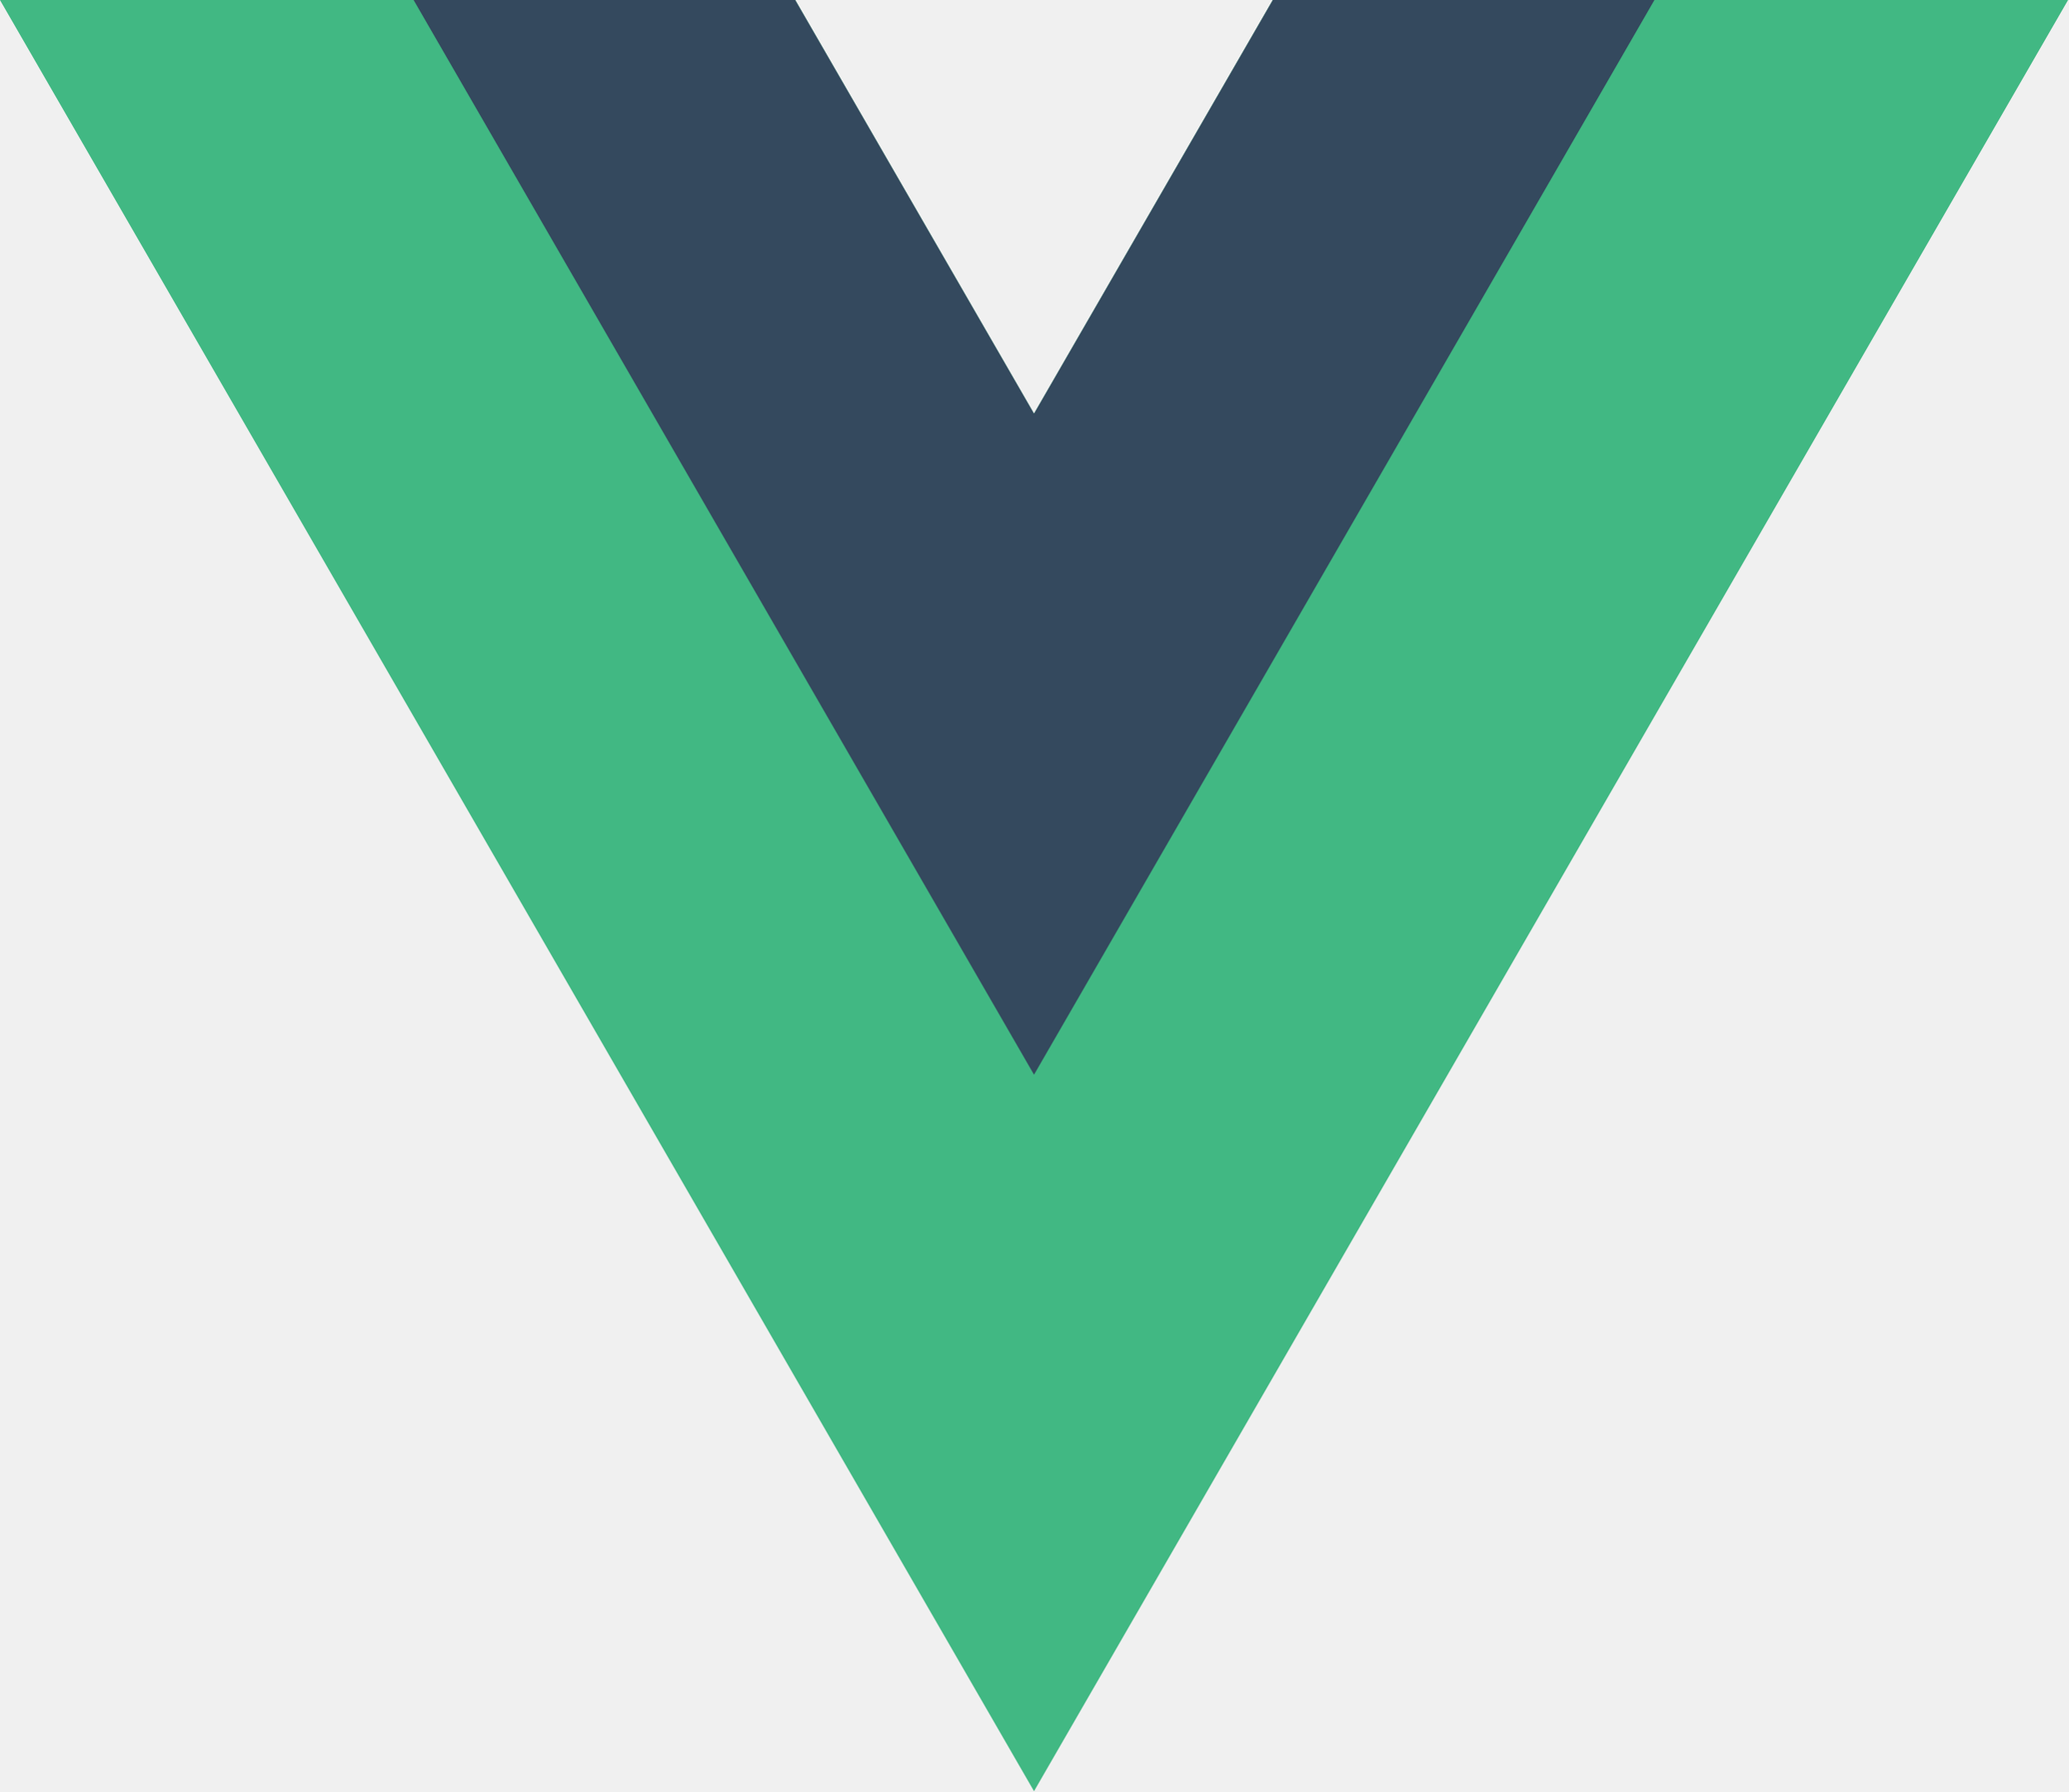
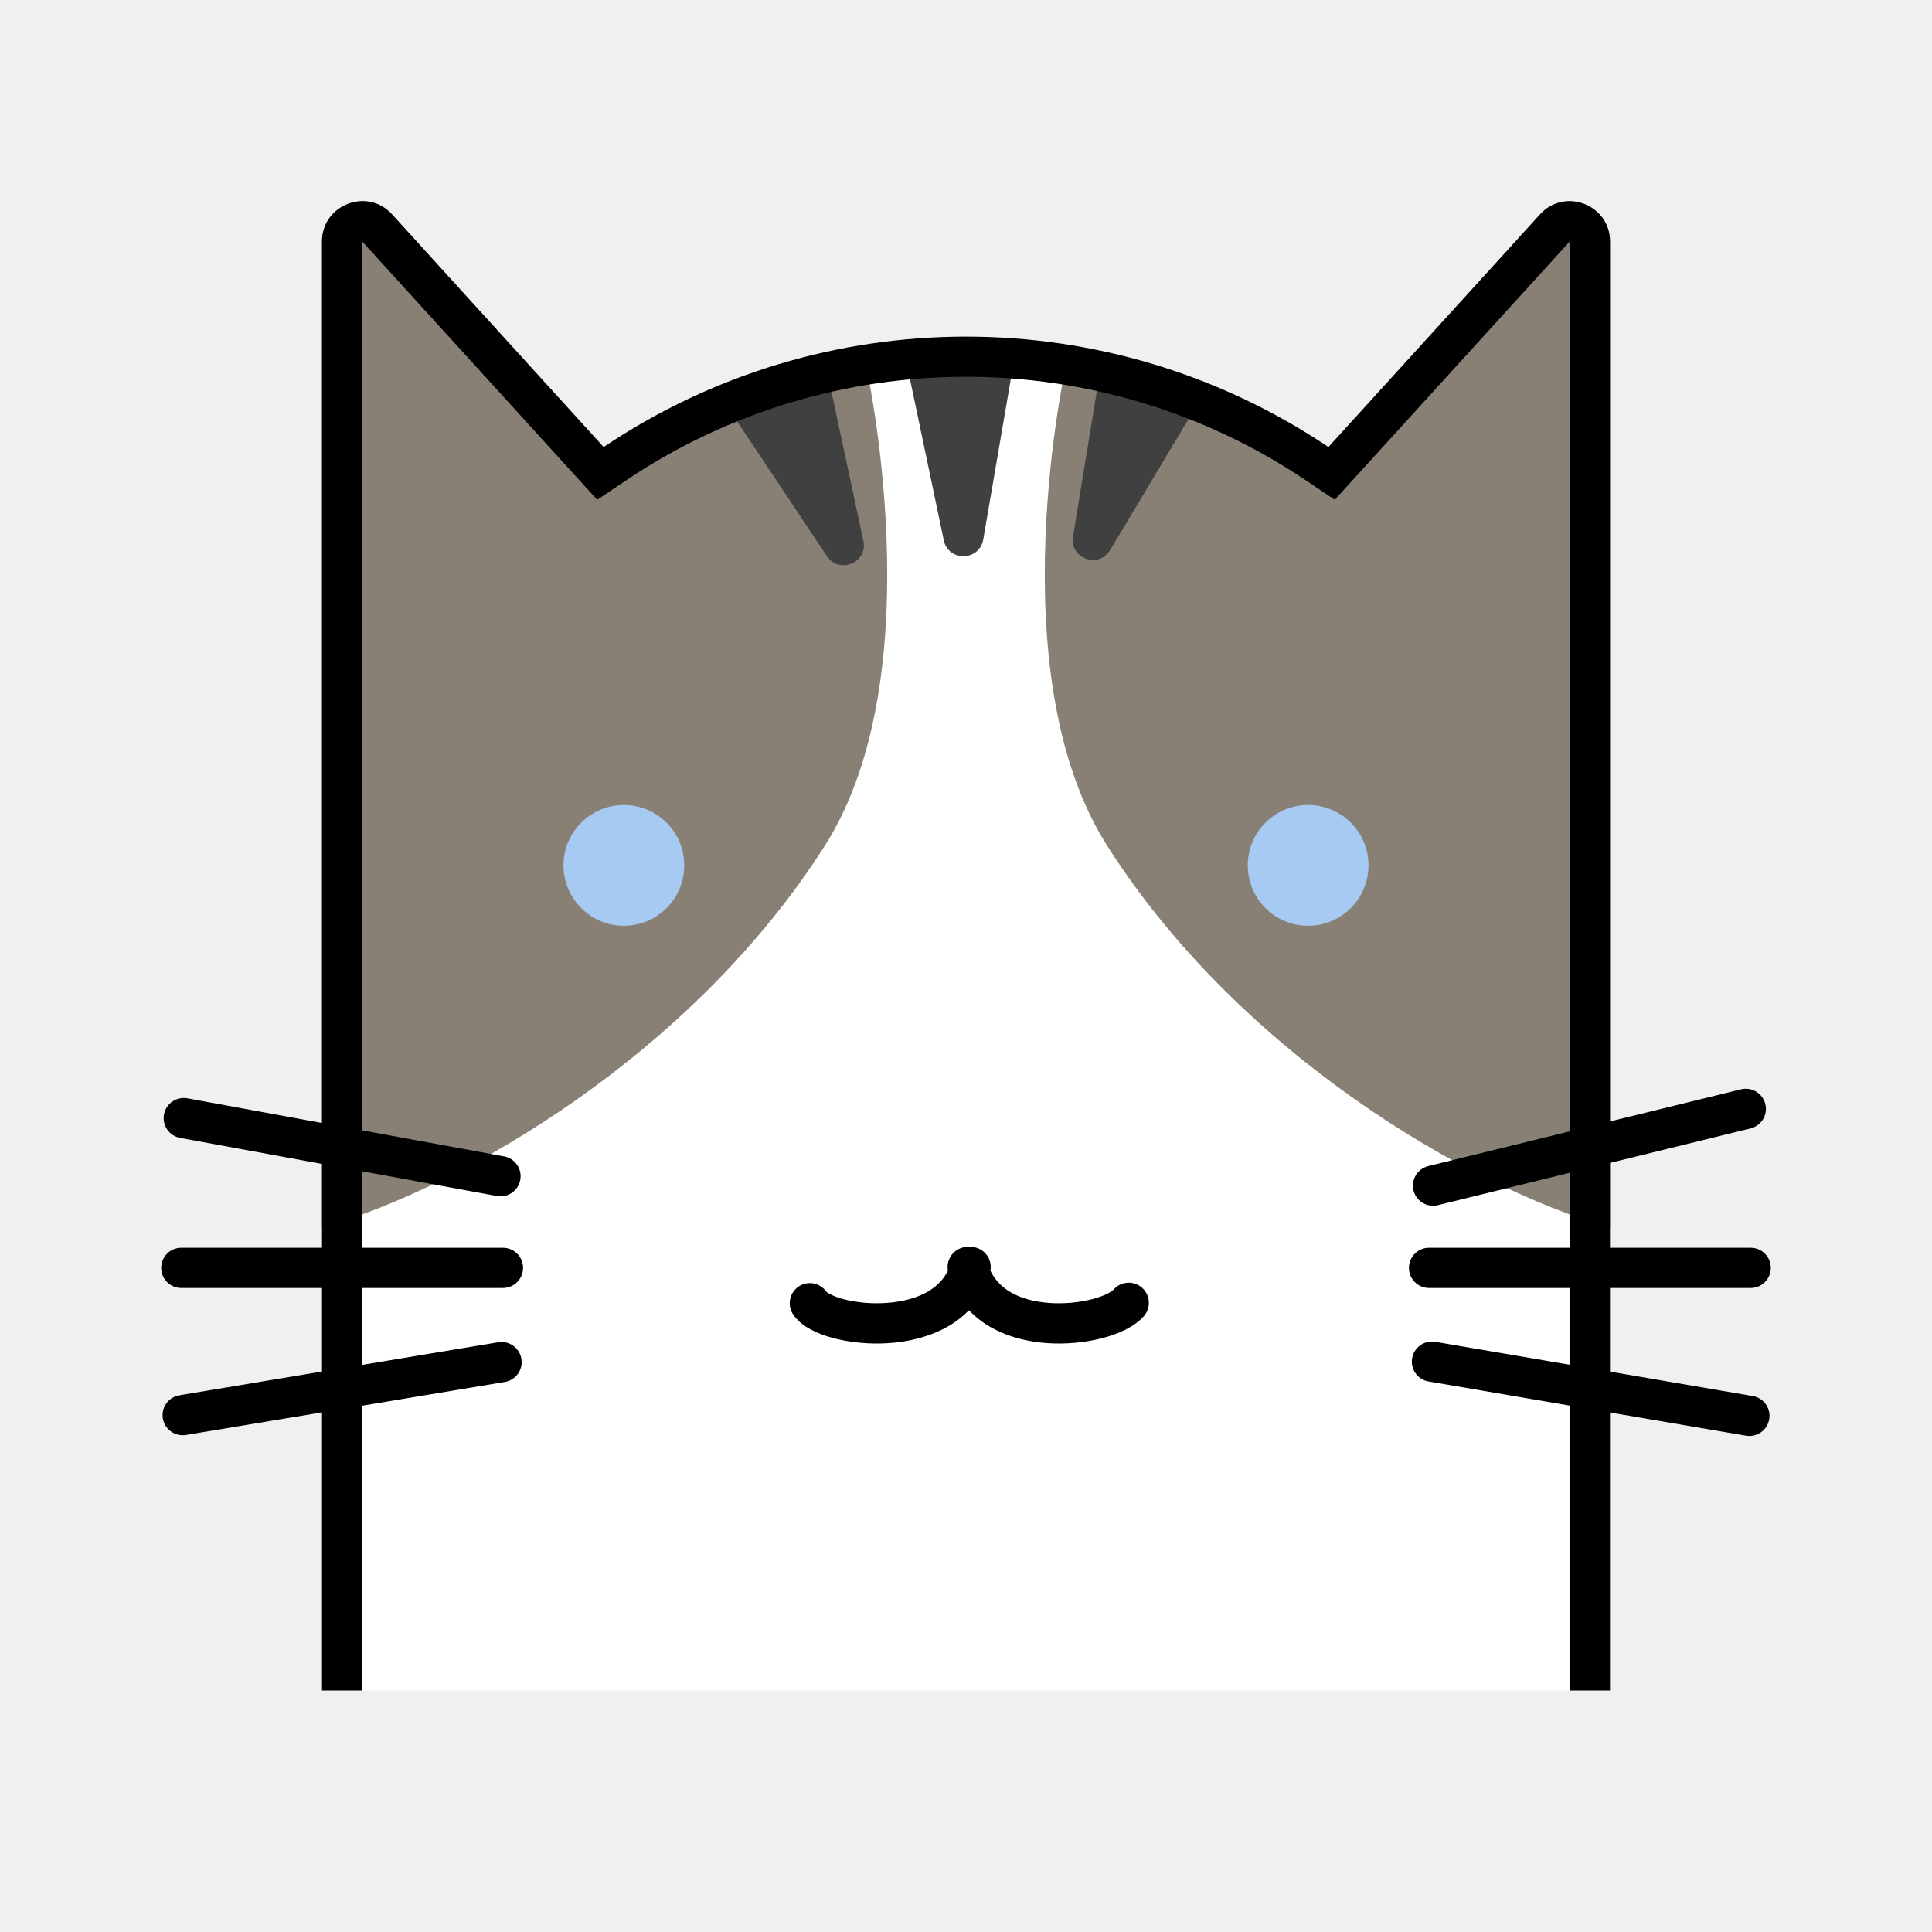
- <svg xmlns="http://www.w3.org/2000/svg" viewBox="0 0 261.76 226.69">
-   <path d="M161.096.001l-30.225 52.351L100.647.001H-.005l130.877 226.688L261.749.001z" fill="#41b883" />
-   <path d="M161.096.001l-30.225 52.351L100.647.001H52.346l78.526 136.01L209.398.001z" fill="#34495e" />
+ <svg xmlns="http://www.w3.org/2000/svg" t="1763608989657" class="icon" viewBox="0 0 1024 1024" version="1.1" p-id="2549" width="256" height="256">
+   <path d="M170.667 410.539V127.787c0-19.328 24.107-28.48 37.184-14.101l112.064 123.179a344.491 344.491 0 0 1 384.149 0l112.085-123.179C829.227 99.328 853.333 108.48 853.333 127.787V896H170.667V410.539z" fill="#FFFFFF" p-id="2550" />
+   <path d="M853.333 413.781V128.043c0-19.541-24.107-28.8-37.184-14.272l-112.064 124.523a341.184 341.184 0 0 0-61.461-33.195C601.216 187.947 610.133 192 565.333 192c0 0-37.035 163.968 21.333 256 70.059 110.443 192 181.333 266.667 202.667V413.781zM170.667 413.781V128.043c0-19.541 24.107-28.8 37.184-14.272l112.064 124.523a341.184 341.184 0 0 1 61.461-33.195C422.784 187.947 413.867 192 458.667 192c0 0 37.035 163.968-21.333 256-70.059 110.443-192 181.333-266.667 202.667V413.781z" fill="#888074" p-id="2551" />
+   <path d="M438.315 294.805L384 213.333l53.333-21.333 20.267 94.656c2.475 11.499-12.757 17.92-19.285 8.149zM500.203 286.293l-20.096-95.829 57.429 0.043-16.384 95.403c-2.005 11.605-18.56 11.904-20.949 0.384zM568.725 284.373L584.533 187.733l53.547 20.779-49.707 83.051c-6.037 10.091-21.568 4.416-19.669-7.189z" fill="#404040" p-id="2552" />
+   <path d="M362.667 458.667a32 32 0 1 1-64 0 32 32 0 0 1 64 0zM725.333 458.667a32 32 0 1 1-64 0 32 32 0 0 1 64 0z" fill="#A7CAF3" p-id="2553" />
+   <path d="M524.928 673.536a10.667 10.667 0 0 0-11.264-12.629 10.667 10.667 0 0 0-11.243 12.587c-5.12 10.453-17.109 15.957-32.341 17.067a72.043 72.043 0 0 1-22.933-1.941 34.219 34.219 0 0 1-7.36-2.773c-1.109-0.597-1.6-1.003-1.707-1.109h-0.021a10.667 10.667 0 0 0-18.048 11.349c2.432 3.989 6.251 6.699 9.6 8.533 3.563 1.92 7.723 3.456 12.075 4.608 8.725 2.304 19.307 3.413 29.952 2.624 14.229-1.045 30.72-5.76 41.941-17.408 10.837 11.563 26.773 16.363 40.853 17.408 10.475 0.789 20.949-0.32 29.781-2.603 8.235-2.133 17.024-5.845 22.123-11.755a10.667 10.667 0 0 0-16.192-13.909c-0.683 0.811-4.139 3.157-11.307 5.013-6.613 1.707-14.72 2.581-22.827 1.984-14.592-1.109-26.048-6.507-31.083-17.067z" fill="#000000" p-id="2554" />
+   <path d="M316.544 264.896l15.296-10.304a323.157 323.157 0 0 1 360.32 0l15.296 10.304L832 127.979v471.659l-74.752 18.347a10.667 10.667 0 1 0 5.077 20.715L832 621.589V661.333h-74.667a10.667 10.667 0 0 0 0 21.333H832v40.683l-71.659-12.224a10.667 10.667 0 0 0-3.584 21.013l75.243 12.864V896H192v-150.955l75.264-12.523a10.667 10.667 0 1 0-3.499-21.035L192 723.413V682.667h74.667a10.667 10.667 0 0 0 0-21.333H192v-40.533l71.339 13.099a10.667 10.667 0 1 0 3.84-20.992L192 599.104V128l124.544 136.917zM853.333 594.389V128c0-19.499-24-28.8-37.12-14.357l-112.128 123.285a344.512 344.512 0 0 0-384.149 0L207.787 113.579C194.667 99.2 170.667 108.501 170.667 128v467.2l-71.339-13.077a10.667 10.667 0 0 0-3.84 20.992L170.667 616.896V661.333H96a10.667 10.667 0 0 0 0 21.333H170.667v44.288l-75.264 12.523a10.667 10.667 0 1 0 3.499 21.035L170.667 748.587V896h682.667v-147.349l71.659 12.224a10.667 10.667 0 1 0 3.584-21.013L853.333 726.997V682.667h74.667a10.667 10.667 0 0 0 0-21.333H853.333v-44.971l74.752-18.347a10.667 10.667 0 0 0-5.077-20.715L853.333 594.389z" fill="#000000" p-id="2555" />
</svg>
